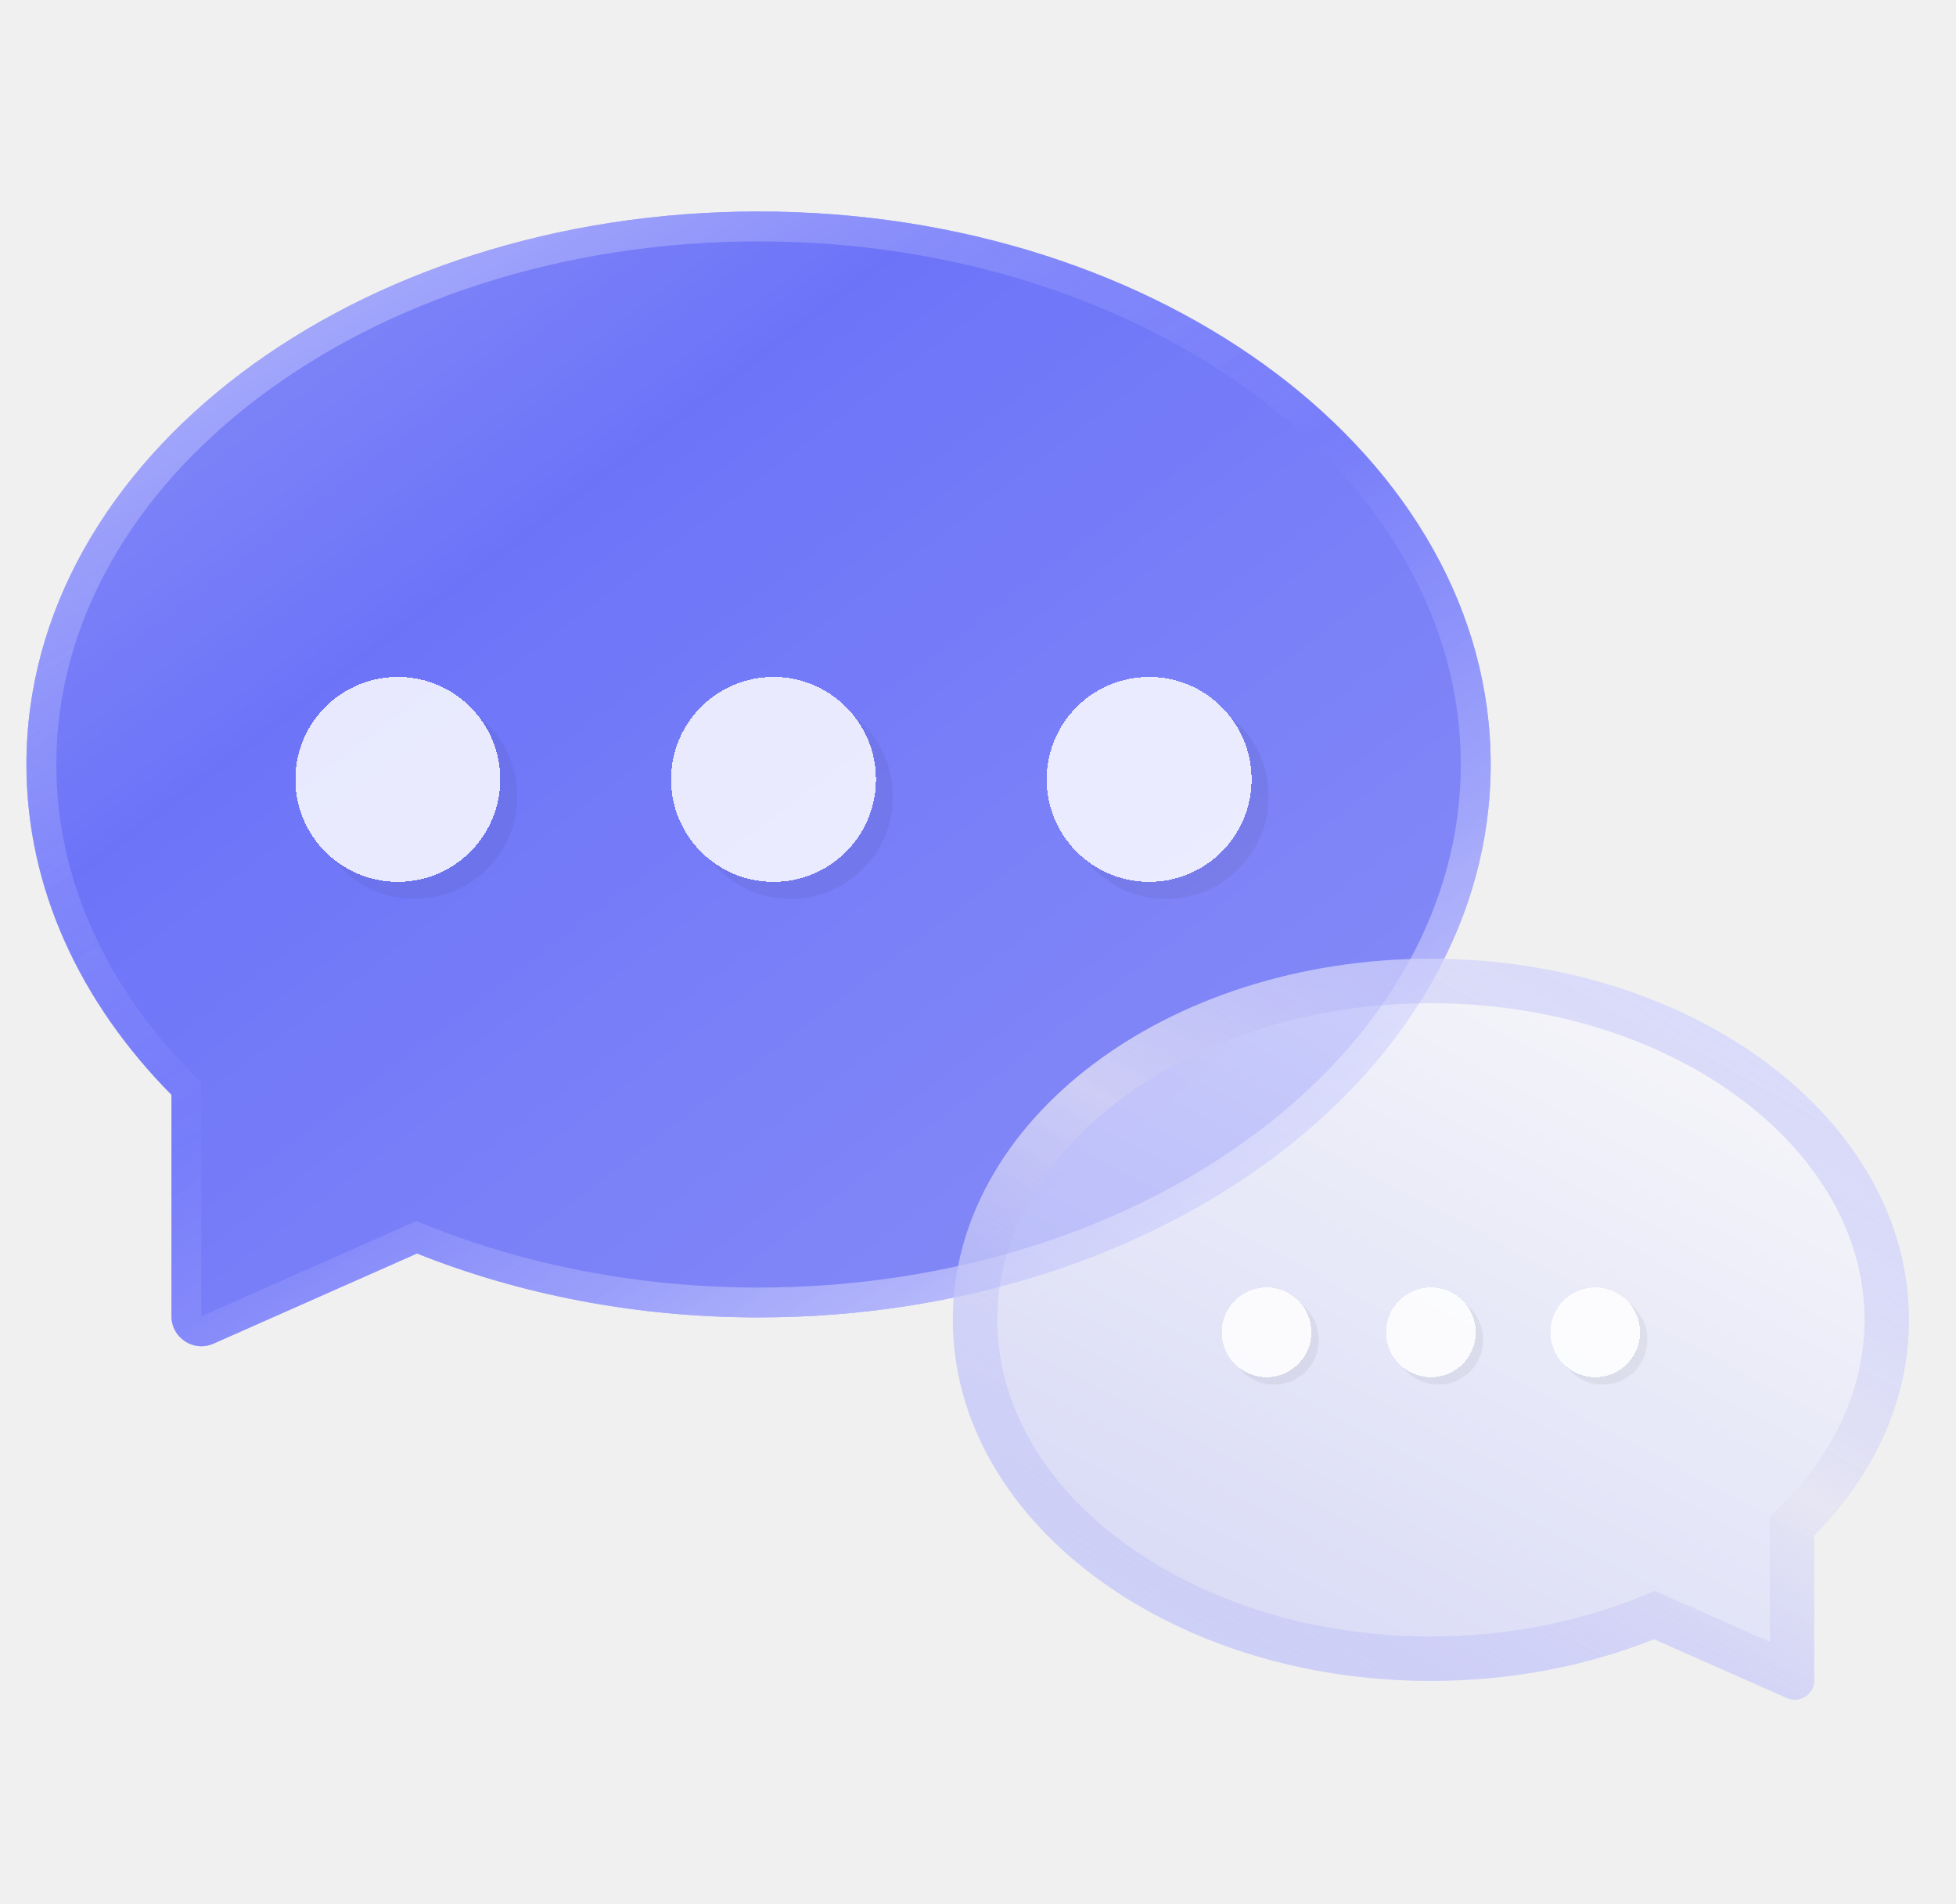
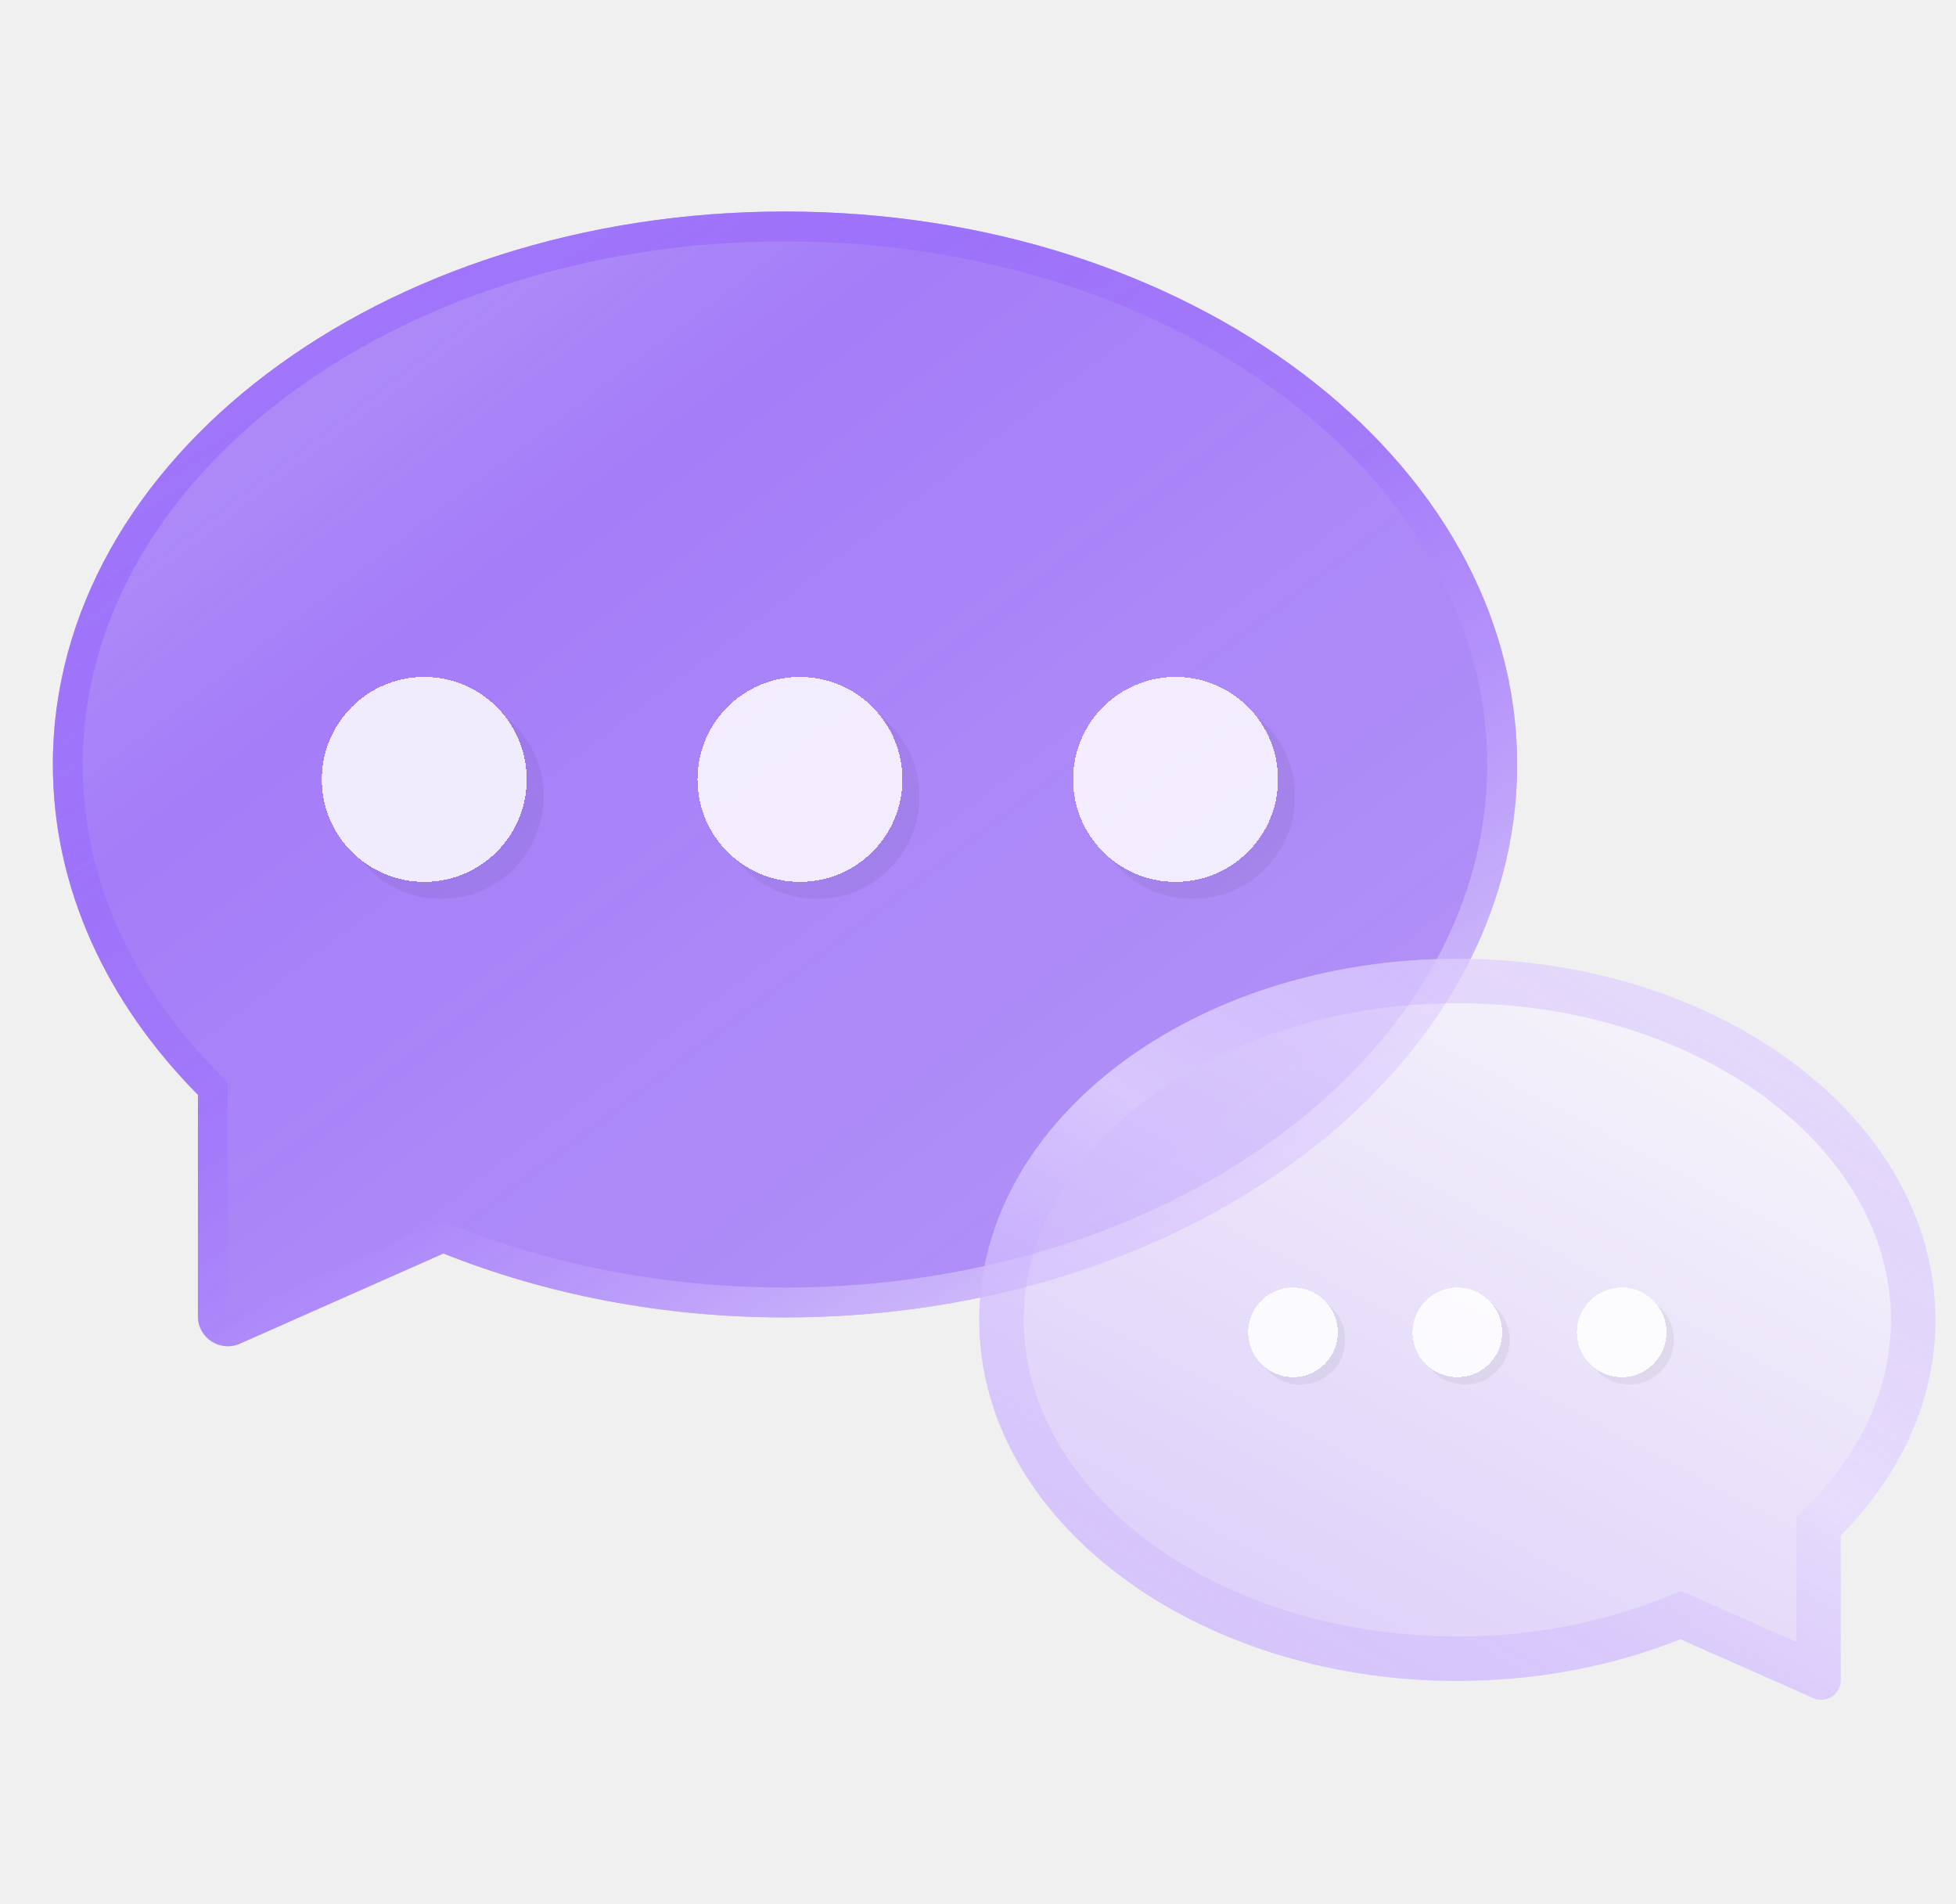
<svg xmlns="http://www.w3.org/2000/svg" width="37" height="36" viewBox="0 0 37 36" fill="none">
  <g opacity="0.8">
-     <mask id="path-1-inside-1_4803_20222" fill="white">
-       <path d="M14.349 4C21.997 4 28.198 8.682 28.198 14.457C28.198 20.233 21.997 24.915 14.349 24.915C12.015 24.915 9.817 24.476 7.888 23.706L4.038 25.411C3.664 25.576 3.244 25.303 3.244 24.895V20.706C1.521 18.963 0.5 16.8 0.5 14.457C0.5 8.682 6.7 4 14.349 4Z" />
+     <mask id="path-1-inside-1_4803_20252" fill="white">
+       <path d="M14.849 4C22.497 4 28.698 8.682 28.698 14.457C28.698 20.233 22.497 24.915 14.849 24.915C12.515 24.915 10.317 24.476 8.388 23.706L4.538 25.411C4.164 25.576 3.744 25.303 3.744 24.895V20.706C2.021 18.963 1 16.8 1 14.457C1 8.682 7.2 4 14.849 4Z" />
    </mask>
-     <path d="M14.349 4C21.997 4 28.198 8.682 28.198 14.457C28.198 20.233 21.997 24.915 14.349 24.915C12.015 24.915 9.817 24.476 7.888 23.706L4.038 25.411C3.664 25.576 3.244 25.303 3.244 24.895V20.706C1.521 18.963 0.5 16.8 0.5 14.457C0.5 8.682 6.7 4 14.349 4Z" fill="url(#paint0_linear_4803_20222)" fill-opacity="0.9" />
-     <path d="M14.349 4V3.435H14.349L14.349 4ZM28.198 14.457H28.764V14.457L28.198 14.457ZM14.349 24.915L14.349 25.48H14.349V24.915ZM7.888 23.706L8.097 23.181L7.876 23.093L7.659 23.189L7.888 23.706ZM4.038 25.411L4.267 25.928L4.267 25.928L4.038 25.411ZM3.244 24.895H2.679V24.895L3.244 24.895ZM3.244 20.706H3.809V20.474L3.646 20.309L3.244 20.706ZM0.5 14.457L-0.065 14.457V14.457H0.5ZM14.349 4V4.565C18.061 4.565 21.401 5.702 23.801 7.514C26.2 9.325 27.633 11.786 27.633 14.457L28.198 14.457L28.764 14.457C28.763 11.353 27.096 8.585 24.482 6.612C21.869 4.639 18.284 3.435 14.349 3.435V4ZM28.198 14.457H27.633C27.633 17.129 26.2 19.589 23.801 21.401C21.402 23.213 18.061 24.35 14.349 24.35V24.915V25.48C18.284 25.48 21.869 24.276 24.482 22.303C27.096 20.329 28.764 17.561 28.764 14.457H28.198ZM14.349 24.915L14.349 24.35C12.085 24.35 9.958 23.924 8.097 23.181L7.888 23.706L7.678 24.231C9.675 25.028 11.944 25.48 14.349 25.48L14.349 24.915ZM7.888 23.706L7.659 23.189L3.809 24.894L4.038 25.411L4.267 25.928L8.117 24.223L7.888 23.706ZM4.038 25.411L3.809 24.894L3.809 24.894L3.244 24.895L2.679 24.895C2.679 25.712 3.52 26.259 4.267 25.928L4.038 25.411ZM3.244 24.895H3.809V20.706H3.244H2.679V24.895H3.244ZM3.244 20.706L3.646 20.309C2.009 18.652 1.065 16.627 1.065 14.457H0.5H-0.065C-0.065 16.973 1.033 19.273 2.842 21.104L3.244 20.706ZM0.5 14.457L1.065 14.457C1.065 11.786 2.498 9.325 4.897 7.514C7.296 5.702 10.636 4.565 14.349 4.565L14.349 4L14.349 3.435C10.413 3.435 6.829 4.639 4.216 6.612C1.602 8.585 -0.065 11.353 -0.065 14.457L0.5 14.457Z" fill="url(#paint1_linear_4803_20222)" mask="url(#path-1-inside-1_4803_20222)" />
+     <path d="M14.849 4C22.497 4 28.698 8.682 28.698 14.457C28.698 20.233 22.497 24.915 14.849 24.915C12.515 24.915 10.317 24.476 8.388 23.706L4.538 25.411C4.164 25.576 3.744 25.303 3.744 24.895V20.706C2.021 18.963 1 16.8 1 14.457C1 8.682 7.2 4 14.849 4Z" fill="url(#paint0_linear_4803_20252)" fill-opacity="0.9" />
+     <path d="M14.849 4V3.435H14.849L14.849 4ZM28.698 14.457H29.264V14.457L28.698 14.457ZM14.849 24.915L14.849 25.48H14.849V24.915ZM8.388 23.706L8.597 23.181L8.376 23.093L8.159 23.189L8.388 23.706ZM4.538 25.411L4.767 25.928L4.767 25.928L4.538 25.411ZM3.744 24.895H3.179V24.895L3.744 24.895ZM3.744 20.706H4.309V20.474L4.146 20.309L3.744 20.706ZM1 14.457L0.435 14.457V14.457H1ZM14.849 4V4.565C18.561 4.565 21.901 5.702 24.301 7.514C26.7 9.325 28.133 11.786 28.133 14.457L28.698 14.457L29.264 14.457C29.263 11.353 27.596 8.585 24.982 6.612C22.369 4.639 18.784 3.435 14.849 3.435V4ZM28.698 14.457H28.133C28.133 17.129 26.7 19.589 24.301 21.401C21.902 23.212 18.561 24.35 14.849 24.35V24.915V25.48C18.784 25.48 22.369 24.276 24.982 22.303C27.596 20.329 29.264 17.561 29.264 14.457H28.698ZM14.849 24.915L14.849 24.35C12.585 24.35 10.458 23.924 8.597 23.181L8.388 23.706L8.178 24.231C10.175 25.028 12.444 25.48 14.849 25.48L14.849 24.915ZM8.388 23.706L8.159 23.189L4.309 24.894L4.538 25.411L4.767 25.928L8.617 24.223L8.388 23.706ZM4.538 25.411L4.309 24.894L4.309 24.894L3.744 24.895L3.179 24.895C3.179 25.712 4.02 26.259 4.767 25.928L4.538 25.411ZM3.744 24.895H4.309V20.706H3.744H3.179V24.895H3.744ZM3.744 20.706L4.146 20.309C2.509 18.652 1.565 16.627 1.565 14.457H1H0.435C0.435 16.973 1.533 19.273 3.342 21.103L3.744 20.706ZM1 14.457L1.565 14.457C1.565 11.786 2.998 9.325 5.397 7.514C7.796 5.702 11.136 4.565 14.849 4.565L14.849 4L14.849 3.435C10.913 3.435 7.329 4.639 4.716 6.612C2.102 8.585 0.435 11.353 0.435 14.457L1 14.457Z" fill="url(#paint1_linear_4803_20252)" mask="url(#path-1-inside-1_4803_20252)" />
  </g>
-   <mask id="path-3-inside-2_4803_20222" fill="white">
-     <path d="M27.067 18.132C22.073 18.132 18.024 21.189 18.024 24.961C18.024 28.733 22.073 31.79 27.067 31.79C28.592 31.79 30.027 31.504 31.287 31.001L33.801 32.114C34.045 32.222 34.319 32.044 34.319 31.777V29.041C35.445 27.902 36.111 26.491 36.111 24.961C36.111 21.189 32.062 18.132 27.067 18.132Z" />
+   <mask id="path-3-inside-2_4803_20252" fill="white">
+     <path d="M27.567 18.132C22.573 18.132 18.524 21.189 18.523 24.961C18.523 28.732 22.572 31.79 27.567 31.79C29.092 31.79 30.527 31.504 31.787 31.001L34.301 32.114C34.545 32.222 34.819 32.044 34.819 31.777V29.041C35.944 27.902 36.611 26.491 36.611 24.961C36.611 21.189 32.562 18.132 27.567 18.132Z" />
  </mask>
-   <path d="M27.067 18.132C22.073 18.132 18.024 21.189 18.024 24.961C18.024 28.733 22.073 31.79 27.067 31.79C28.592 31.79 30.027 31.504 31.287 31.001L33.801 32.114C34.045 32.222 34.319 32.044 34.319 31.777V29.041C35.445 27.902 36.111 26.491 36.111 24.961C36.111 21.189 32.062 18.132 27.067 18.132Z" fill="url(#paint2_linear_4803_20222)" fill-opacity="0.72" />
-   <path d="M27.067 18.132V17.29H27.067L27.067 18.132ZM18.024 24.961H17.182V24.961L18.024 24.961ZM27.067 31.79L27.067 32.631H27.067V31.79ZM31.287 31.001L30.975 30.22L31.304 30.088L31.628 30.232L31.287 31.001ZM33.801 32.114L33.46 32.883L33.46 32.883L33.801 32.114ZM34.319 31.777H35.161L35.161 31.778L34.319 31.777ZM34.319 29.041H33.478V28.695L33.721 28.45L34.319 29.041ZM36.111 24.961L36.953 24.961V24.961H36.111ZM27.067 18.132V18.973C24.736 18.973 22.657 19.688 21.18 20.803C19.703 21.919 18.865 23.397 18.865 24.961L18.024 24.961L17.182 24.961C17.182 22.753 18.369 20.817 20.166 19.46C21.961 18.105 24.404 17.29 27.067 17.29V18.132ZM18.024 24.961H18.865C18.865 26.525 19.702 28.003 21.179 29.118C22.657 30.234 24.736 30.949 27.067 30.949V31.79V32.631C24.404 32.631 21.961 31.817 20.165 30.461C18.369 29.105 17.182 27.168 17.182 24.961H18.024ZM27.067 31.79L27.067 30.949C28.487 30.949 29.817 30.682 30.975 30.22L31.287 31.001L31.599 31.782C30.238 32.326 28.696 32.631 27.067 32.631L27.067 31.79ZM31.287 31.001L31.628 30.232L34.142 31.345L33.801 32.114L33.46 32.883L30.947 31.77L31.287 31.001ZM33.801 32.114L34.142 31.345C33.831 31.207 33.478 31.434 33.478 31.777L34.319 31.777L35.161 31.778C35.16 32.654 34.259 33.237 33.46 32.883L33.801 32.114ZM34.319 31.777H33.478V29.041H34.319H35.161V31.777H34.319ZM34.319 29.041L33.721 28.45C34.718 27.441 35.27 26.233 35.27 24.961H36.111H36.953C36.953 26.748 36.171 28.364 34.918 29.632L34.319 29.041ZM36.111 24.961L35.27 24.961C35.27 23.397 34.432 21.919 32.956 20.803C31.478 19.688 29.399 18.973 27.067 18.973L27.067 18.132L27.067 17.29C29.731 17.29 32.174 18.105 33.969 19.461C35.766 20.817 36.953 22.753 36.953 24.961L36.111 24.961Z" fill="url(#paint3_linear_4803_20222)" fill-opacity="0.48" mask="url(#path-3-inside-2_4803_20222)" />
-   <g filter="url(#filter0_d_4803_20222)">
-     <circle cx="7.525" cy="14.74" r="1.938" fill="white" fill-opacity="0.84" shape-rendering="crispEdges" />
+   <path d="M27.567 18.132C22.573 18.132 18.524 21.189 18.523 24.961C18.523 28.732 22.572 31.79 27.567 31.79C29.092 31.79 30.527 31.504 31.787 31.001L34.301 32.114C34.545 32.222 34.819 32.044 34.819 31.777V29.041C35.944 27.902 36.611 26.491 36.611 24.961C36.611 21.189 32.562 18.132 27.567 18.132Z" fill="url(#paint2_linear_4803_20252)" fill-opacity="0.72" />
+   <path d="M27.567 18.132V17.29H27.567L27.567 18.132ZM18.523 24.961H17.682V24.961L18.523 24.961ZM27.567 31.79L27.567 32.631H27.567V31.79ZM31.787 31.001L31.475 30.219L31.804 30.088L32.128 30.232L31.787 31.001ZM34.301 32.114L33.96 32.883L33.96 32.883L34.301 32.114ZM34.819 31.777H35.661L35.661 31.777L34.819 31.777ZM34.819 29.041H33.978V28.695L34.221 28.449L34.819 29.041ZM36.611 24.961L37.453 24.961V24.961H36.611ZM27.567 18.132V18.973C25.236 18.973 23.157 19.688 21.679 20.803C20.202 21.919 19.365 23.397 19.365 24.961L18.523 24.961L17.682 24.961C17.682 22.753 18.869 20.817 20.665 19.46C22.461 18.104 24.904 17.29 27.567 17.29V18.132ZM18.523 24.961H19.365C19.365 26.525 20.202 28.003 21.679 29.118C23.157 30.234 25.236 30.948 27.567 30.948V31.79V32.631C24.904 32.631 22.461 31.817 20.665 30.461C18.869 29.105 17.682 27.168 17.682 24.961H18.523ZM27.567 31.79L27.567 30.948C28.987 30.948 30.317 30.682 31.475 30.219L31.787 31.001L32.099 31.782C30.738 32.325 29.196 32.631 27.567 32.631L27.567 31.79ZM31.787 31.001L32.128 30.232L34.642 31.345L34.301 32.114L33.96 32.883L31.446 31.77L31.787 31.001ZM34.301 32.114L34.641 31.345C34.331 31.207 33.978 31.434 33.978 31.777L34.819 31.777L35.661 31.777C35.66 32.654 34.759 33.237 33.96 32.883L34.301 32.114ZM34.819 31.777H33.978V29.041H34.819H35.661V31.777H34.819ZM34.819 29.041L34.221 28.449C35.218 27.441 35.77 26.233 35.77 24.961H36.611H37.453C37.453 26.748 36.671 28.364 35.418 29.632L34.819 29.041ZM36.611 24.961L35.77 24.961C35.77 23.397 34.932 21.919 33.455 20.803C31.978 19.688 29.899 18.973 27.567 18.973L27.567 18.132L27.567 17.29C30.231 17.29 32.673 18.104 34.469 19.46C36.266 20.817 37.453 22.753 37.453 24.961L36.611 24.961Z" fill="url(#paint3_linear_4803_20252)" fill-opacity="0.48" mask="url(#path-3-inside-2_4803_20252)" />
+   <g filter="url(#filter0_d_4803_20252)">
+     <circle cx="8.025" cy="14.74" r="1.938" fill="white" fill-opacity="0.84" shape-rendering="crispEdges" />
  </g>
-   <g filter="url(#filter1_d_4803_20222)">
-     <circle cx="14.632" cy="14.74" r="1.938" fill="white" fill-opacity="0.84" shape-rendering="crispEdges" />
+   <g filter="url(#filter1_d_4803_20252)">
+     <circle cx="15.132" cy="14.74" r="1.938" fill="white" fill-opacity="0.84" shape-rendering="crispEdges" />
  </g>
-   <g filter="url(#filter2_d_4803_20222)">
-     <circle cx="21.737" cy="14.74" r="1.938" fill="white" fill-opacity="0.84" shape-rendering="crispEdges" />
+   <g filter="url(#filter2_d_4803_20252)">
+     <circle cx="22.237" cy="14.74" r="1.938" fill="white" fill-opacity="0.84" shape-rendering="crispEdges" />
  </g>
-   <g filter="url(#filter3_d_4803_20222)">
-     <circle cx="23.958" cy="25.197" r="0.848" fill="white" fill-opacity="0.84" shape-rendering="crispEdges" />
+   <g filter="url(#filter3_d_4803_20252)">
+     <circle cx="24.458" cy="25.197" r="0.848" fill="white" fill-opacity="0.84" shape-rendering="crispEdges" />
  </g>
-   <g filter="url(#filter4_d_4803_20222)">
-     <circle cx="27.067" cy="25.197" r="0.848" fill="white" fill-opacity="0.84" shape-rendering="crispEdges" />
+   <g filter="url(#filter4_d_4803_20252)">
+     <circle cx="27.567" cy="25.197" r="0.848" fill="white" fill-opacity="0.84" shape-rendering="crispEdges" />
  </g>
-   <g filter="url(#filter5_d_4803_20222)">
-     <circle cx="30.176" cy="25.197" r="0.848" fill="white" fill-opacity="0.84" shape-rendering="crispEdges" />
+   <g filter="url(#filter5_d_4803_20252)">
+     <circle cx="30.676" cy="25.197" r="0.848" fill="white" fill-opacity="0.84" shape-rendering="crispEdges" />
  </g>
  <defs>
-     <filter id="filter0_d_4803_20222" x="5.587" y="12.802" width="4.199" height="4.199" filterUnits="userSpaceOnUse" color-interpolation-filters="sRGB">
+     <filter id="filter0_d_4803_20252" x="6.087" y="12.802" width="4.199" height="4.199" filterUnits="userSpaceOnUse" color-interpolation-filters="sRGB">
      <feFlood flood-opacity="0" result="BackgroundImageFix" />
      <feColorMatrix in="SourceAlpha" type="matrix" values="0 0 0 0 0 0 0 0 0 0 0 0 0 0 0 0 0 0 127 0" result="hardAlpha" />
      <feOffset dx="0.323" dy="0.323" />
      <feComposite in2="hardAlpha" operator="out" />
      <feColorMatrix type="matrix" values="0 0 0 0 0 0 0 0 0 0 0 0 0 0 0 0 0 0 0.05 0" />
-       <feBlend mode="normal" in2="BackgroundImageFix" result="effect1_dropShadow_4803_20222" />
-       <feBlend mode="normal" in="SourceGraphic" in2="effect1_dropShadow_4803_20222" result="shape" />
+       <feBlend mode="normal" in2="BackgroundImageFix" result="effect1_dropShadow_4803_20252" />
+       <feBlend mode="normal" in="SourceGraphic" in2="effect1_dropShadow_4803_20252" result="shape" />
    </filter>
-     <filter id="filter1_d_4803_20222" x="12.694" y="12.802" width="4.199" height="4.199" filterUnits="userSpaceOnUse" color-interpolation-filters="sRGB">
+     <filter id="filter1_d_4803_20252" x="13.194" y="12.802" width="4.199" height="4.199" filterUnits="userSpaceOnUse" color-interpolation-filters="sRGB">
      <feFlood flood-opacity="0" result="BackgroundImageFix" />
      <feColorMatrix in="SourceAlpha" type="matrix" values="0 0 0 0 0 0 0 0 0 0 0 0 0 0 0 0 0 0 127 0" result="hardAlpha" />
      <feOffset dx="0.323" dy="0.323" />
      <feComposite in2="hardAlpha" operator="out" />
      <feColorMatrix type="matrix" values="0 0 0 0 0 0 0 0 0 0 0 0 0 0 0 0 0 0 0.05 0" />
-       <feBlend mode="normal" in2="BackgroundImageFix" result="effect1_dropShadow_4803_20222" />
-       <feBlend mode="normal" in="SourceGraphic" in2="effect1_dropShadow_4803_20222" result="shape" />
+       <feBlend mode="normal" in2="BackgroundImageFix" result="effect1_dropShadow_4803_20252" />
+       <feBlend mode="normal" in="SourceGraphic" in2="effect1_dropShadow_4803_20252" result="shape" />
    </filter>
-     <filter id="filter2_d_4803_20222" x="19.799" y="12.802" width="4.199" height="4.199" filterUnits="userSpaceOnUse" color-interpolation-filters="sRGB">
+     <filter id="filter2_d_4803_20252" x="20.299" y="12.802" width="4.199" height="4.199" filterUnits="userSpaceOnUse" color-interpolation-filters="sRGB">
      <feFlood flood-opacity="0" result="BackgroundImageFix" />
      <feColorMatrix in="SourceAlpha" type="matrix" values="0 0 0 0 0 0 0 0 0 0 0 0 0 0 0 0 0 0 127 0" result="hardAlpha" />
      <feOffset dx="0.323" dy="0.323" />
      <feComposite in2="hardAlpha" operator="out" />
      <feColorMatrix type="matrix" values="0 0 0 0 0 0 0 0 0 0 0 0 0 0 0 0 0 0 0.05 0" />
-       <feBlend mode="normal" in2="BackgroundImageFix" result="effect1_dropShadow_4803_20222" />
-       <feBlend mode="normal" in="SourceGraphic" in2="effect1_dropShadow_4803_20222" result="shape" />
+       <feBlend mode="normal" in2="BackgroundImageFix" result="effect1_dropShadow_4803_20252" />
+       <feBlend mode="normal" in="SourceGraphic" in2="effect1_dropShadow_4803_20252" result="shape" />
    </filter>
-     <filter id="filter3_d_4803_20222" x="23.11" y="24.349" width="1.837" height="1.837" filterUnits="userSpaceOnUse" color-interpolation-filters="sRGB">
+     <filter id="filter3_d_4803_20252" x="23.61" y="24.349" width="1.837" height="1.837" filterUnits="userSpaceOnUse" color-interpolation-filters="sRGB">
      <feFlood flood-opacity="0" result="BackgroundImageFix" />
      <feColorMatrix in="SourceAlpha" type="matrix" values="0 0 0 0 0 0 0 0 0 0 0 0 0 0 0 0 0 0 127 0" result="hardAlpha" />
      <feOffset dx="0.141" dy="0.141" />
      <feComposite in2="hardAlpha" operator="out" />
      <feColorMatrix type="matrix" values="0 0 0 0 0 0 0 0 0 0 0 0 0 0 0 0 0 0 0.05 0" />
-       <feBlend mode="normal" in2="BackgroundImageFix" result="effect1_dropShadow_4803_20222" />
-       <feBlend mode="normal" in="SourceGraphic" in2="effect1_dropShadow_4803_20222" result="shape" />
+       <feBlend mode="normal" in2="BackgroundImageFix" result="effect1_dropShadow_4803_20252" />
+       <feBlend mode="normal" in="SourceGraphic" in2="effect1_dropShadow_4803_20252" result="shape" />
    </filter>
-     <filter id="filter4_d_4803_20222" x="26.22" y="24.349" width="1.837" height="1.837" filterUnits="userSpaceOnUse" color-interpolation-filters="sRGB">
+     <filter id="filter4_d_4803_20252" x="26.72" y="24.349" width="1.837" height="1.837" filterUnits="userSpaceOnUse" color-interpolation-filters="sRGB">
      <feFlood flood-opacity="0" result="BackgroundImageFix" />
      <feColorMatrix in="SourceAlpha" type="matrix" values="0 0 0 0 0 0 0 0 0 0 0 0 0 0 0 0 0 0 127 0" result="hardAlpha" />
      <feOffset dx="0.141" dy="0.141" />
      <feComposite in2="hardAlpha" operator="out" />
      <feColorMatrix type="matrix" values="0 0 0 0 0 0 0 0 0 0 0 0 0 0 0 0 0 0 0.05 0" />
-       <feBlend mode="normal" in2="BackgroundImageFix" result="effect1_dropShadow_4803_20222" />
-       <feBlend mode="normal" in="SourceGraphic" in2="effect1_dropShadow_4803_20222" result="shape" />
+       <feBlend mode="normal" in2="BackgroundImageFix" result="effect1_dropShadow_4803_20252" />
+       <feBlend mode="normal" in="SourceGraphic" in2="effect1_dropShadow_4803_20252" result="shape" />
    </filter>
-     <filter id="filter5_d_4803_20222" x="29.328" y="24.349" width="1.837" height="1.837" filterUnits="userSpaceOnUse" color-interpolation-filters="sRGB">
+     <filter id="filter5_d_4803_20252" x="29.828" y="24.349" width="1.837" height="1.837" filterUnits="userSpaceOnUse" color-interpolation-filters="sRGB">
      <feFlood flood-opacity="0" result="BackgroundImageFix" />
      <feColorMatrix in="SourceAlpha" type="matrix" values="0 0 0 0 0 0 0 0 0 0 0 0 0 0 0 0 0 0 127 0" result="hardAlpha" />
      <feOffset dx="0.141" dy="0.141" />
      <feComposite in2="hardAlpha" operator="out" />
      <feColorMatrix type="matrix" values="0 0 0 0 0 0 0 0 0 0 0 0 0 0 0 0 0 0 0.05 0" />
-       <feBlend mode="normal" in2="BackgroundImageFix" result="effect1_dropShadow_4803_20222" />
-       <feBlend mode="normal" in="SourceGraphic" in2="effect1_dropShadow_4803_20222" result="shape" />
+       <feBlend mode="normal" in2="BackgroundImageFix" result="effect1_dropShadow_4803_20252" />
+       <feBlend mode="normal" in="SourceGraphic" in2="effect1_dropShadow_4803_20252" result="shape" />
    </filter>
-     <linearGradient id="paint0_linear_4803_20222" x1="0.855" y1="4.505" x2="20.64" y2="30.564" gradientUnits="userSpaceOnUse">
-       <stop stop-color="#0410FF" stop-opacity="0.6" />
-       <stop offset="0.303" stop-color="#0410FF" stop-opacity="0.77" />
-       <stop offset="1" stop-color="#0410FF" stop-opacity="0.6" />
+     <linearGradient id="paint0_linear_4803_20252" x1="1.355" y1="4.505" x2="21.14" y2="30.564" gradientUnits="userSpaceOnUse">
+       <stop stop-color="#6821FF" stop-opacity="0.6" />
+       <stop offset="0.303" stop-color="#6821FF" stop-opacity="0.77" />
+       <stop offset="1" stop-color="#6821FF" stop-opacity="0.6" />
    </linearGradient>
-     <linearGradient id="paint1_linear_4803_20222" x1="3.648" y1="4" x2="19.298" y2="29.394" gradientUnits="userSpaceOnUse">
-       <stop stop-color="#B3B7FF" stop-opacity="0.77" />
-       <stop offset="0.5" stop-color="#5A62FF" stop-opacity="0.4" />
+     <linearGradient id="paint1_linear_4803_20252" x1="4.148" y1="4" x2="19.798" y2="29.394" gradientUnits="userSpaceOnUse">
+       <stop stop-color="#8349FF" stop-opacity="0.77" />
+       <stop offset="0.5" stop-color="#8349FF" stop-opacity="0.4" />
      <stop offset="1" stop-color="white" stop-opacity="0.77" />
    </linearGradient>
-     <linearGradient id="paint2_linear_4803_20222" x1="35.416" y1="18.132" x2="26.425" y2="34.985" gradientUnits="userSpaceOnUse">
+     <linearGradient id="paint2_linear_4803_20252" x1="35.916" y1="18.132" x2="26.925" y2="34.985" gradientUnits="userSpaceOnUse">
      <stop stop-color="white" stop-opacity="0.9" />
-       <stop offset="1" stop-color="#C6C9F8" stop-opacity="0.9" />
+       <stop offset="1" stop-color="#CDB6FF" stop-opacity="0.9" />
    </linearGradient>
-     <linearGradient id="paint3_linear_4803_20222" x1="35.648" y1="18.132" x2="26.037" y2="34.918" gradientUnits="userSpaceOnUse">
-       <stop stop-color="#444DFF" stop-opacity="0.3" />
-       <stop offset="0.5" stop-color="#E4E0ED" stop-opacity="0.73" />
-       <stop offset="1" stop-color="#444DFF" stop-opacity="0.08" />
+     <linearGradient id="paint3_linear_4803_20252" x1="36.148" y1="18.132" x2="26.537" y2="34.918" gradientUnits="userSpaceOnUse">
+       <stop stop-color="#8349FF" stop-opacity="0.3" />
+       <stop offset="0.5" stop-color="#E2D3FF" stop-opacity="0.73" />
+       <stop offset="1" stop-color="#8349FF" stop-opacity="0.08" />
    </linearGradient>
  </defs>
</svg>
